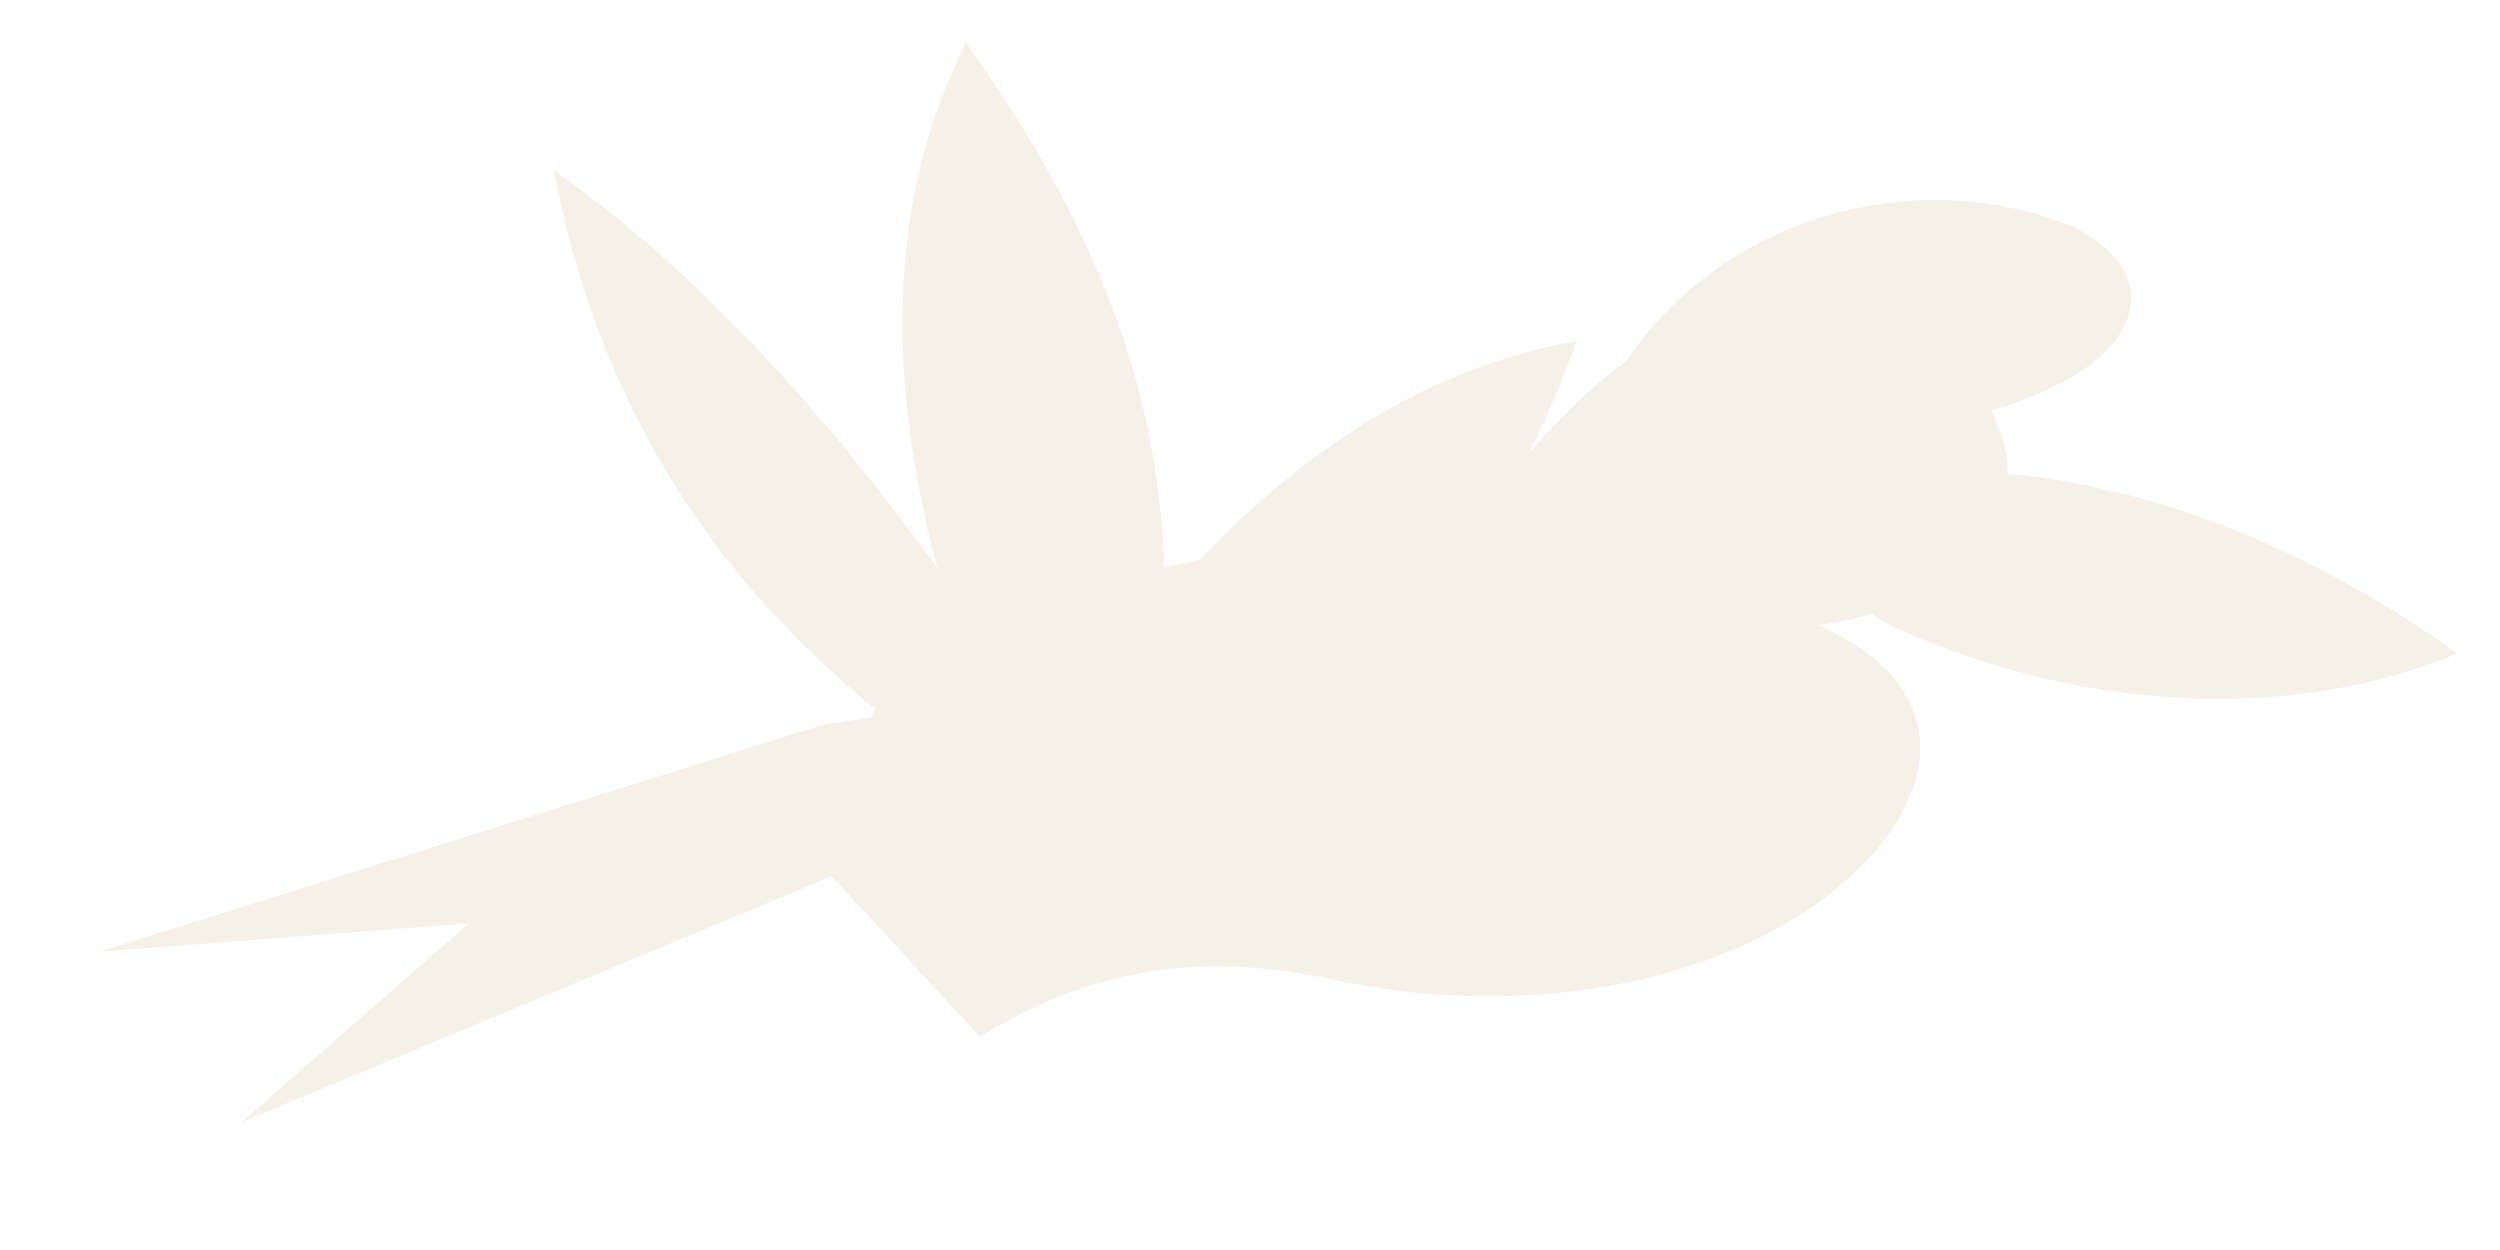
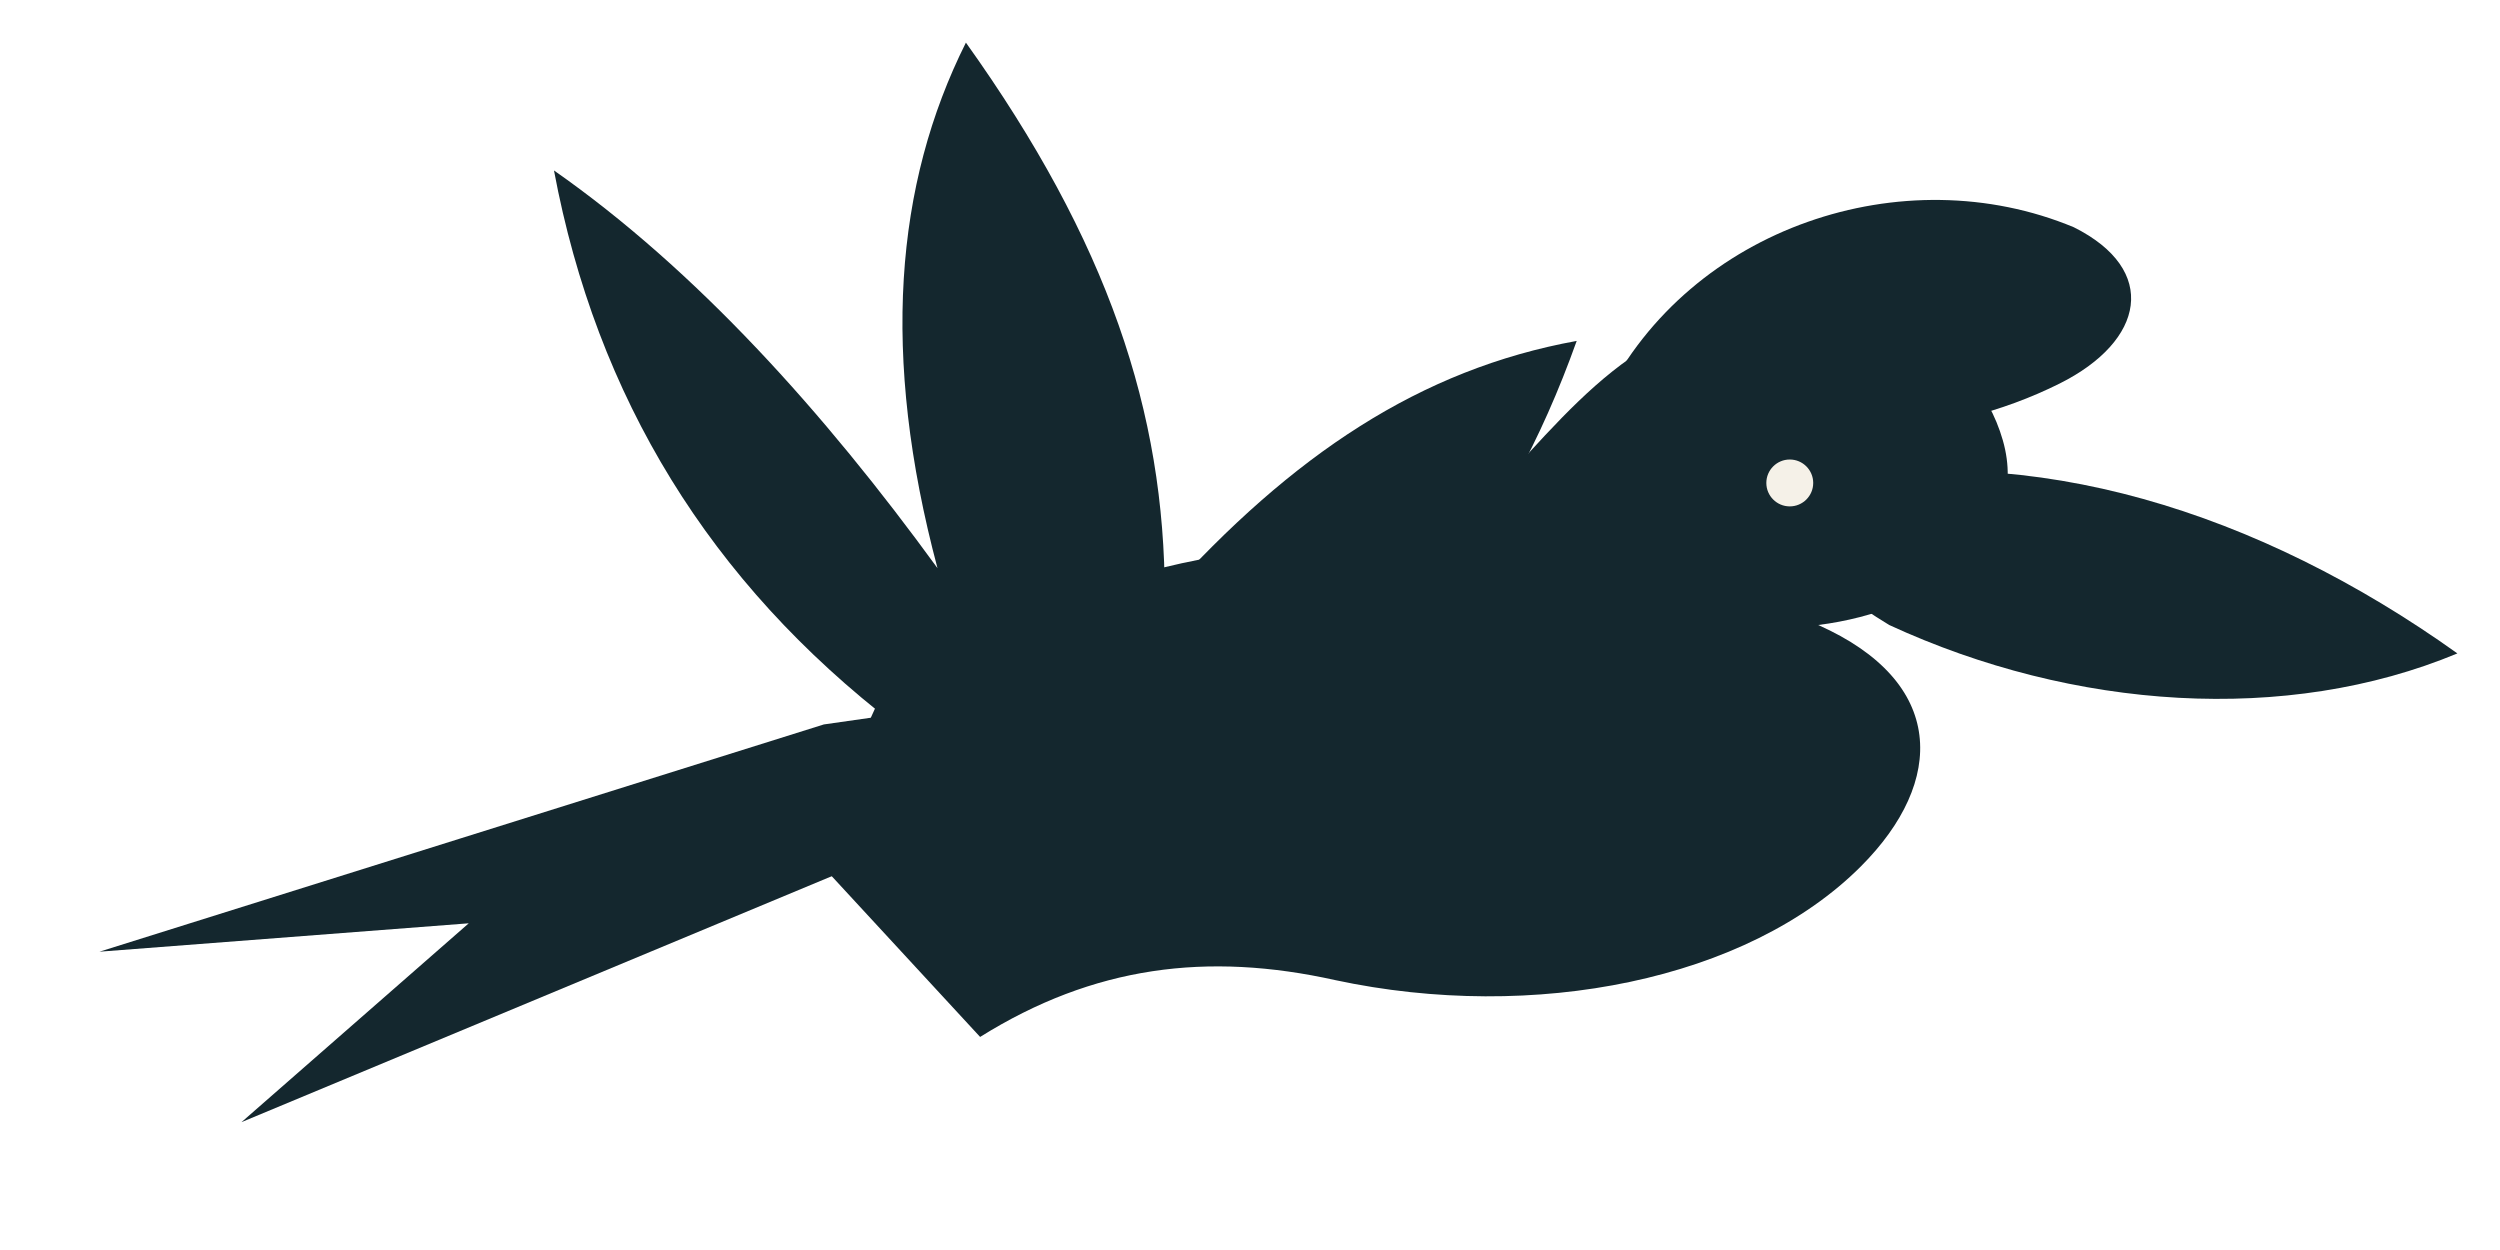
<svg xmlns="http://www.w3.org/2000/svg" viewBox="0 0 176 88">
-   <g fill="#f5f1e8">
+   <g fill="#14272e">
    <path d="M63 51C50 41 42 28 39 12c10 7 19 17 27 28C62 25 63 13 68 3c10 14 14 26 14 39 9-10 18-16 29-18-5 14-13 24-26 31-7 4-13 6-20 7Z" />
    <path d="M58 51 7 67l26-2-16 14 48-20 7-10Z" />
    <path d="M62 49c12-8 25-12 39-10 8-8 12-15 21-17 9-2 17 2 19 9 2 7-5 12-13 13 9 4 9 11 3 17-8 8-23 11-37 8-9-2-17-1-25 4L57 60Z" />
    <path d="M113 28c6-12 21-17 33-12 6 3 5 8-1 11-8 4-19 5-32 1Z" />
    <path d="M128 34c15-3 31 2 45 12-12 5-27 4-40-2-5-3-7-6-5-10Z" />
  </g>
  <circle cx="126" cy="34" r="1.65" fill="#f5f1e8" />
</svg>
